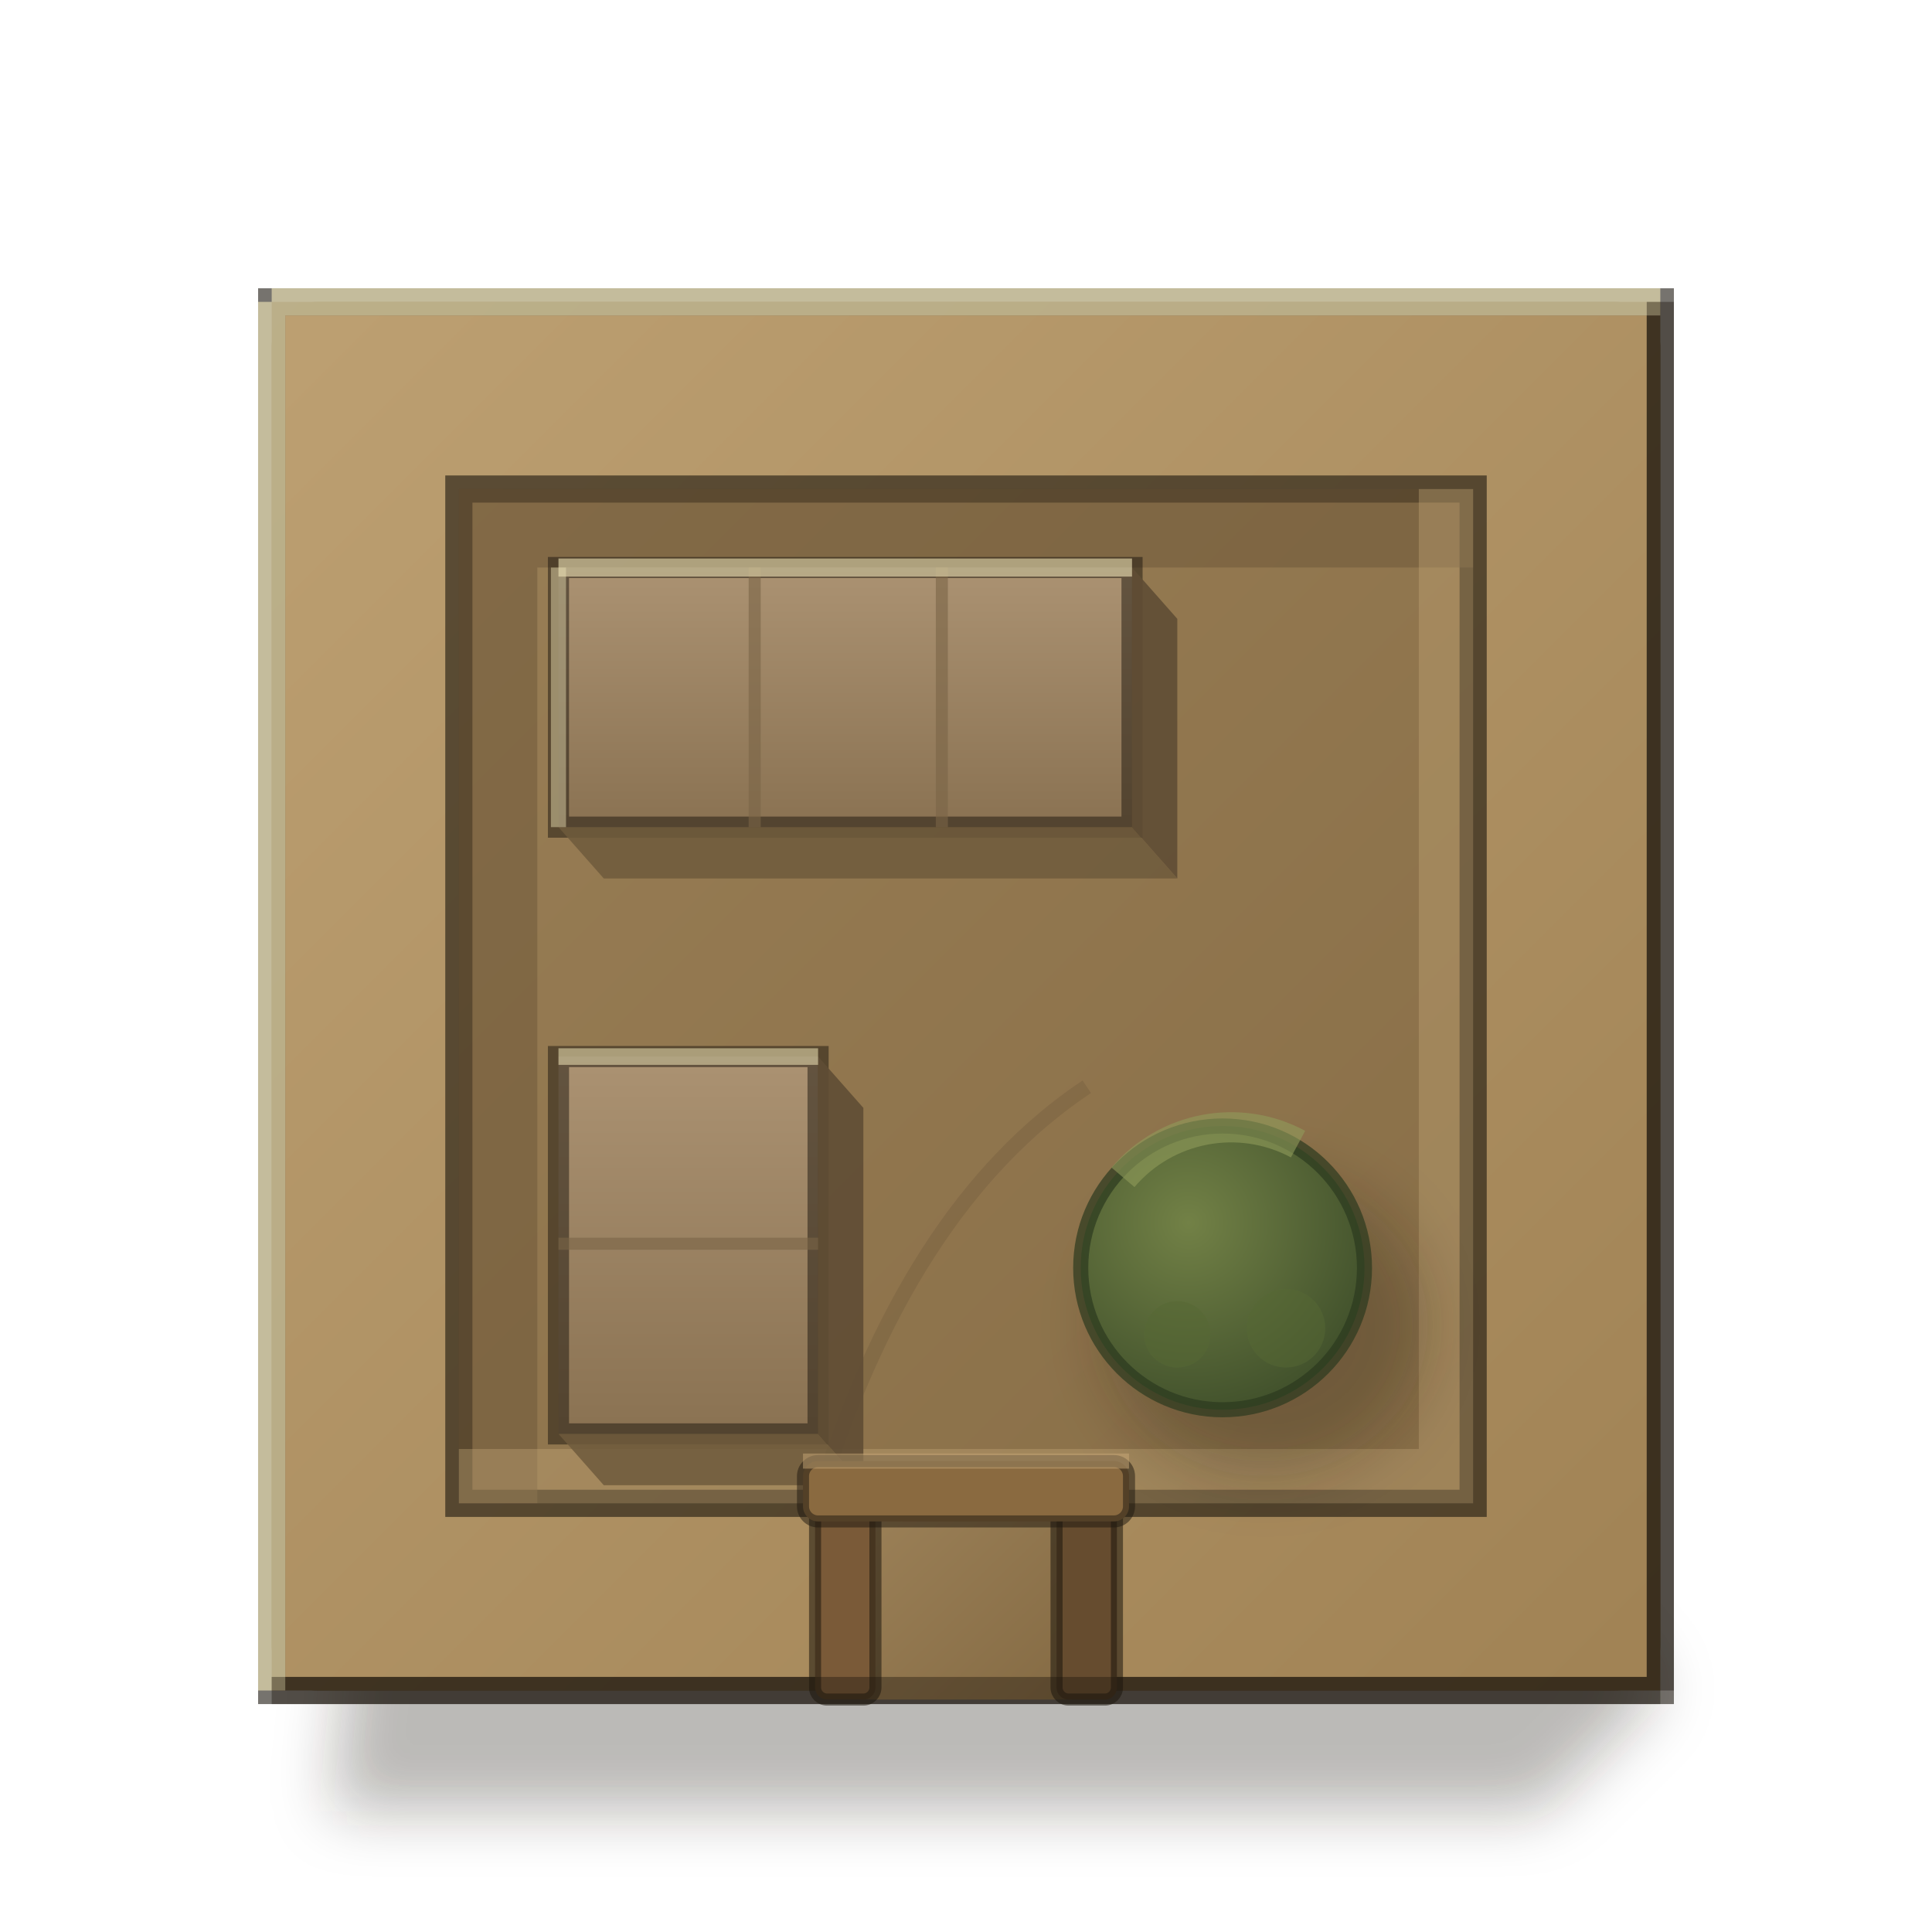
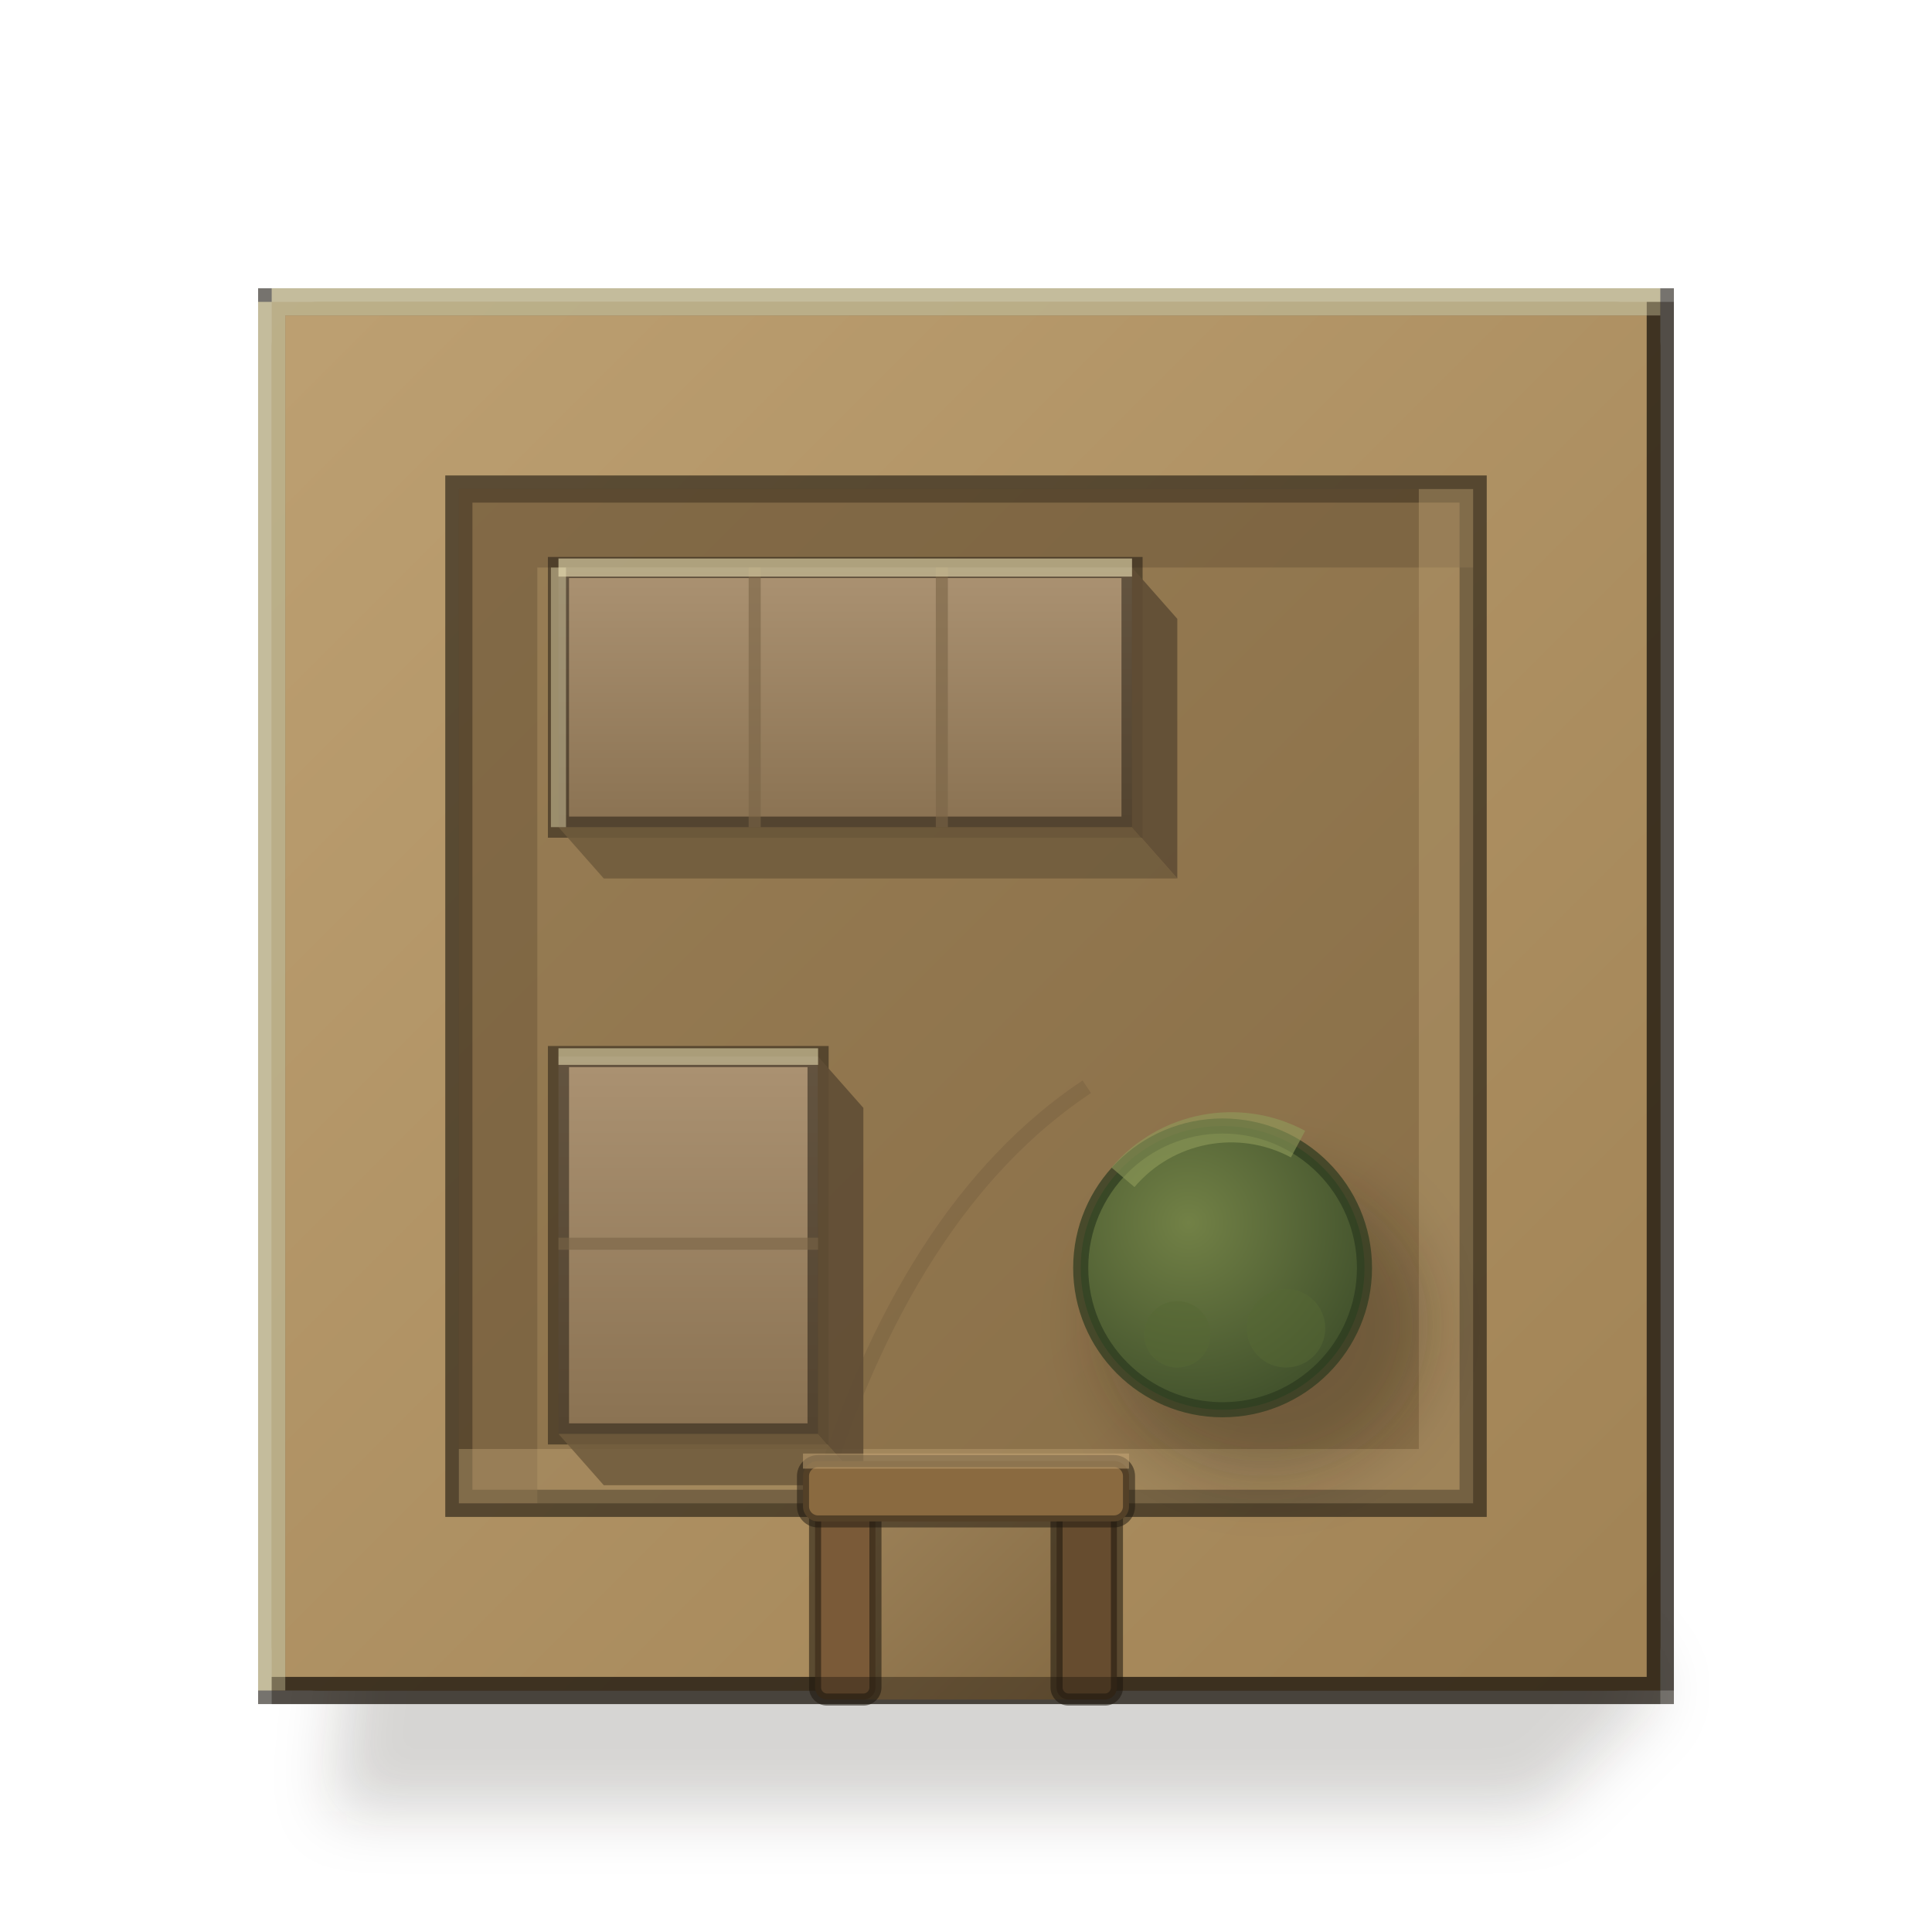
<svg xmlns="http://www.w3.org/2000/svg" viewBox="0 0 64 64">
  <defs>
    <linearGradient id="qalatSm-wallTop" x1="0" y1="0" x2="1" y2="1">
      <stop offset="0" stop-color="#bda072" />
      <stop offset="1" stop-color="#a08254" />
    </linearGradient>
    <linearGradient id="qalatSm-court" x1="0" y1="0" x2="1" y2="1">
      <stop offset="0" stop-color="#9c8158" />
      <stop offset="1" stop-color="#856b44" />
    </linearGradient>
    <linearGradient id="qalatSm-roof" x1="0" y1="0" x2="0" y2="1">
      <stop offset="0" stop-color="#ab9272" />
      <stop offset="1" stop-color="#8a7252" />
    </linearGradient>
    <radialGradient id="qalatSm-tree" cx="0.38" cy="0.34" r="0.74">
      <stop offset="0" stop-color="#728146" />
      <stop offset="1" stop-color="#3e4e2a" />
    </radialGradient>
    <filter id="qalatSm-soft" x="-30%" y="-30%" width="160%" height="160%">
      <feGaussianBlur stdDeviation="1.0" />
    </filter>
  </defs>
-   <path d="M12 50 h38 l5 6 -4 4 h-40 z" fill="#1c160e" opacity="0.30" filter="url(#qalatSm-soft)" />
+   <path d="M12 50 h38 l5 6 -4 4 h-40 z" fill="#1c160e" opacity="0.18" filter="url(#qalatSm-soft)" />
  <rect x="9" y="10" width="46" height="46" rx="1.5" fill="url(#qalatSm-court)" />
  <path d="M9 10 h46 v46 h-46 z M15.2 16.2 v33.6 h33.6 v-33.6 z" fill="url(#qalatSm-wallTop)" fill-rule="evenodd" stroke="#1c160e" stroke-width="0.9" stroke-opacity="0.6" />
  <path d="M15.2 16.2 h33.6 v2.6 h-31 v31 h-2.6 z" fill="#6b5638" opacity="0.5" />
  <path d="M48.8 16.2 v33.6 h-33.6 v-1.8 h31.8 v-31.8 z" fill="#c8ad7c" opacity="0.35" />
  <g stroke="#6f5a3c" stroke-width="0.5" stroke-opacity="0.35" fill="none">
    <path d="M27 50 q3 -10 9 -14" />
  </g>
  <g>
    <rect x="18.5" y="18.8" width="19" height="8.6" fill="url(#qalatSm-roof)" stroke="#1c160e" stroke-width="0.7" stroke-opacity="0.5" />
    <path d="M18.5 27.4 h19 l1.5 1.7 h-19 z" fill="#6f5a3c" opacity="0.85" />
    <path d="M37.5 18.8 v8.6 l1.5 1.7 v-8.6 z" fill="#5f4d34" opacity="0.9" />
    <g stroke="#7a6446" stroke-width="0.4" stroke-opacity="0.6">
      <line x1="25" y1="18.8" x2="25" y2="27.4" />
      <line x1="31.2" y1="18.8" x2="31.2" y2="27.4" />
    </g>
    <line x1="18.5" y1="18.8" x2="37.5" y2="18.8" stroke="#efe3b6" stroke-width="0.6" stroke-opacity="0.6" />
    <line x1="18.5" y1="18.8" x2="18.5" y2="27.4" stroke="#efe3b6" stroke-width="0.5" stroke-opacity="0.45" />
  </g>
  <g>
    <rect x="18.5" y="35" width="8.6" height="12.5" fill="url(#qalatSm-roof)" stroke="#1c160e" stroke-width="0.7" stroke-opacity="0.5" />
    <path d="M18.5 47.5 h8.6 l1.5 1.7 h-8.6 z" fill="#6f5a3c" opacity="0.85" />
    <path d="M27.1 35 v12.5 l1.5 1.7 v-12.5 z" fill="#5f4d34" opacity="0.9" />
    <line x1="18.5" y1="41.2" x2="27.1" y2="41.2" stroke="#7a6446" stroke-width="0.4" stroke-opacity="0.6" />
    <line x1="18.5" y1="35" x2="27.1" y2="35" stroke="#efe3b6" stroke-width="0.55" stroke-opacity="0.55" />
  </g>
  <ellipse cx="40.5" cy="42.5" rx="5.4" ry="5" fill="#1c160e" opacity="0.24" filter="url(#qalatSm-soft)" transform="translate(1.4,1.4)" />
  <circle cx="40.5" cy="42" r="4.7" fill="url(#qalatSm-tree)" stroke="#2c3a1e" stroke-width="0.5" stroke-opacity="0.7" />
  <path d="M37.2 39 a4.7 4.7 0 0 1 5.8 -1.1" fill="none" stroke="#8f9b5b" stroke-width="1.0" stroke-opacity="0.6" />
  <g fill="#566834" opacity="0.5">
    <circle cx="42.6" cy="44" r="1.3" />
    <circle cx="39" cy="44.2" r="1.1" />
  </g>
  <rect x="28.5" y="49.6" width="7" height="6.7" fill="url(#qalatSm-court)" />
  <rect x="27" y="49.2" width="2" height="7.1" rx="0.4" fill="#7a5a38" stroke="#1c160e" stroke-width="0.4" stroke-opacity="0.55" />
  <rect x="35" y="49.2" width="2" height="7.1" rx="0.4" fill="#664c2f" stroke="#1c160e" stroke-width="0.4" stroke-opacity="0.55" />
  <rect x="26.6" y="48.4" width="10.8" height="2" rx="0.5" fill="#8a6a40" stroke="#1c160e" stroke-width="0.4" stroke-opacity="0.5" />
  <line x1="26.6" y1="48.4" x2="37.4" y2="48.4" stroke="#c9a878" stroke-width="0.5" stroke-opacity="0.5" />
  <path d="M9 10 h46 M9 10 v46" fill="none" stroke="#efe3b6" stroke-width="0.9" stroke-opacity="0.65" />
  <path d="M55 10 v46 M9 56 h46" fill="none" stroke="#1c160e" stroke-width="0.9" stroke-opacity="0.4" />
</svg>
